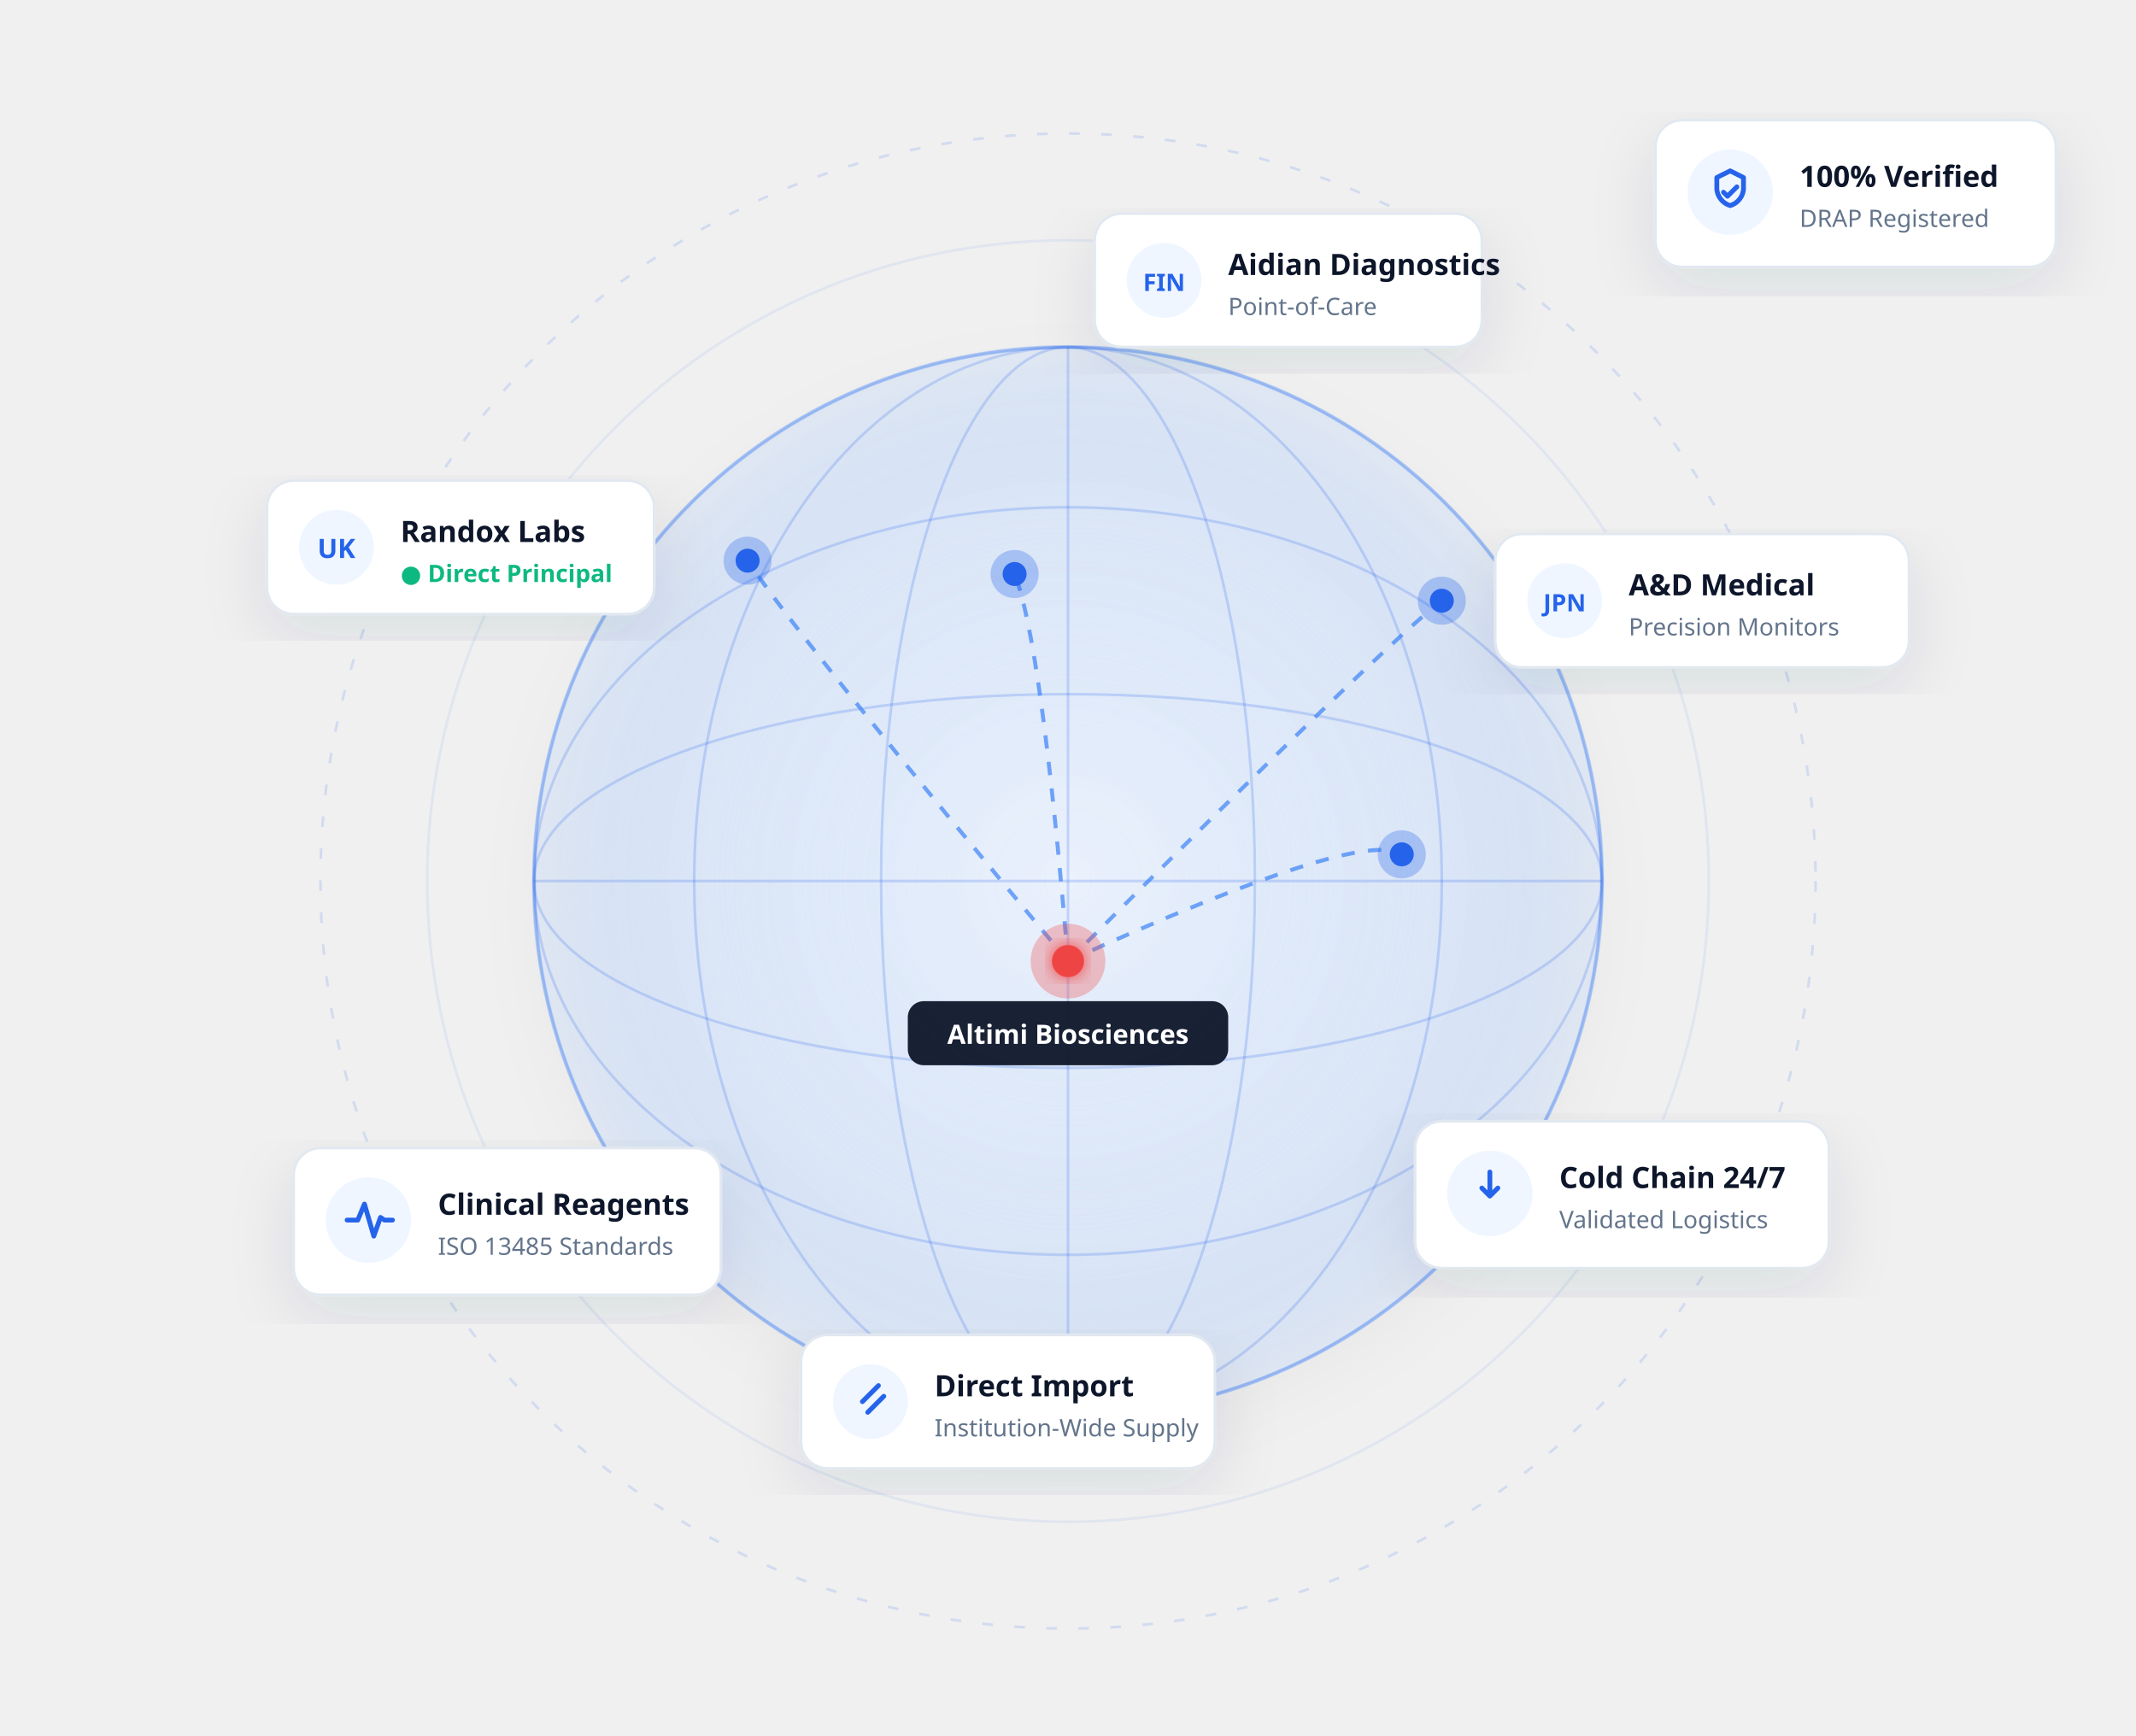
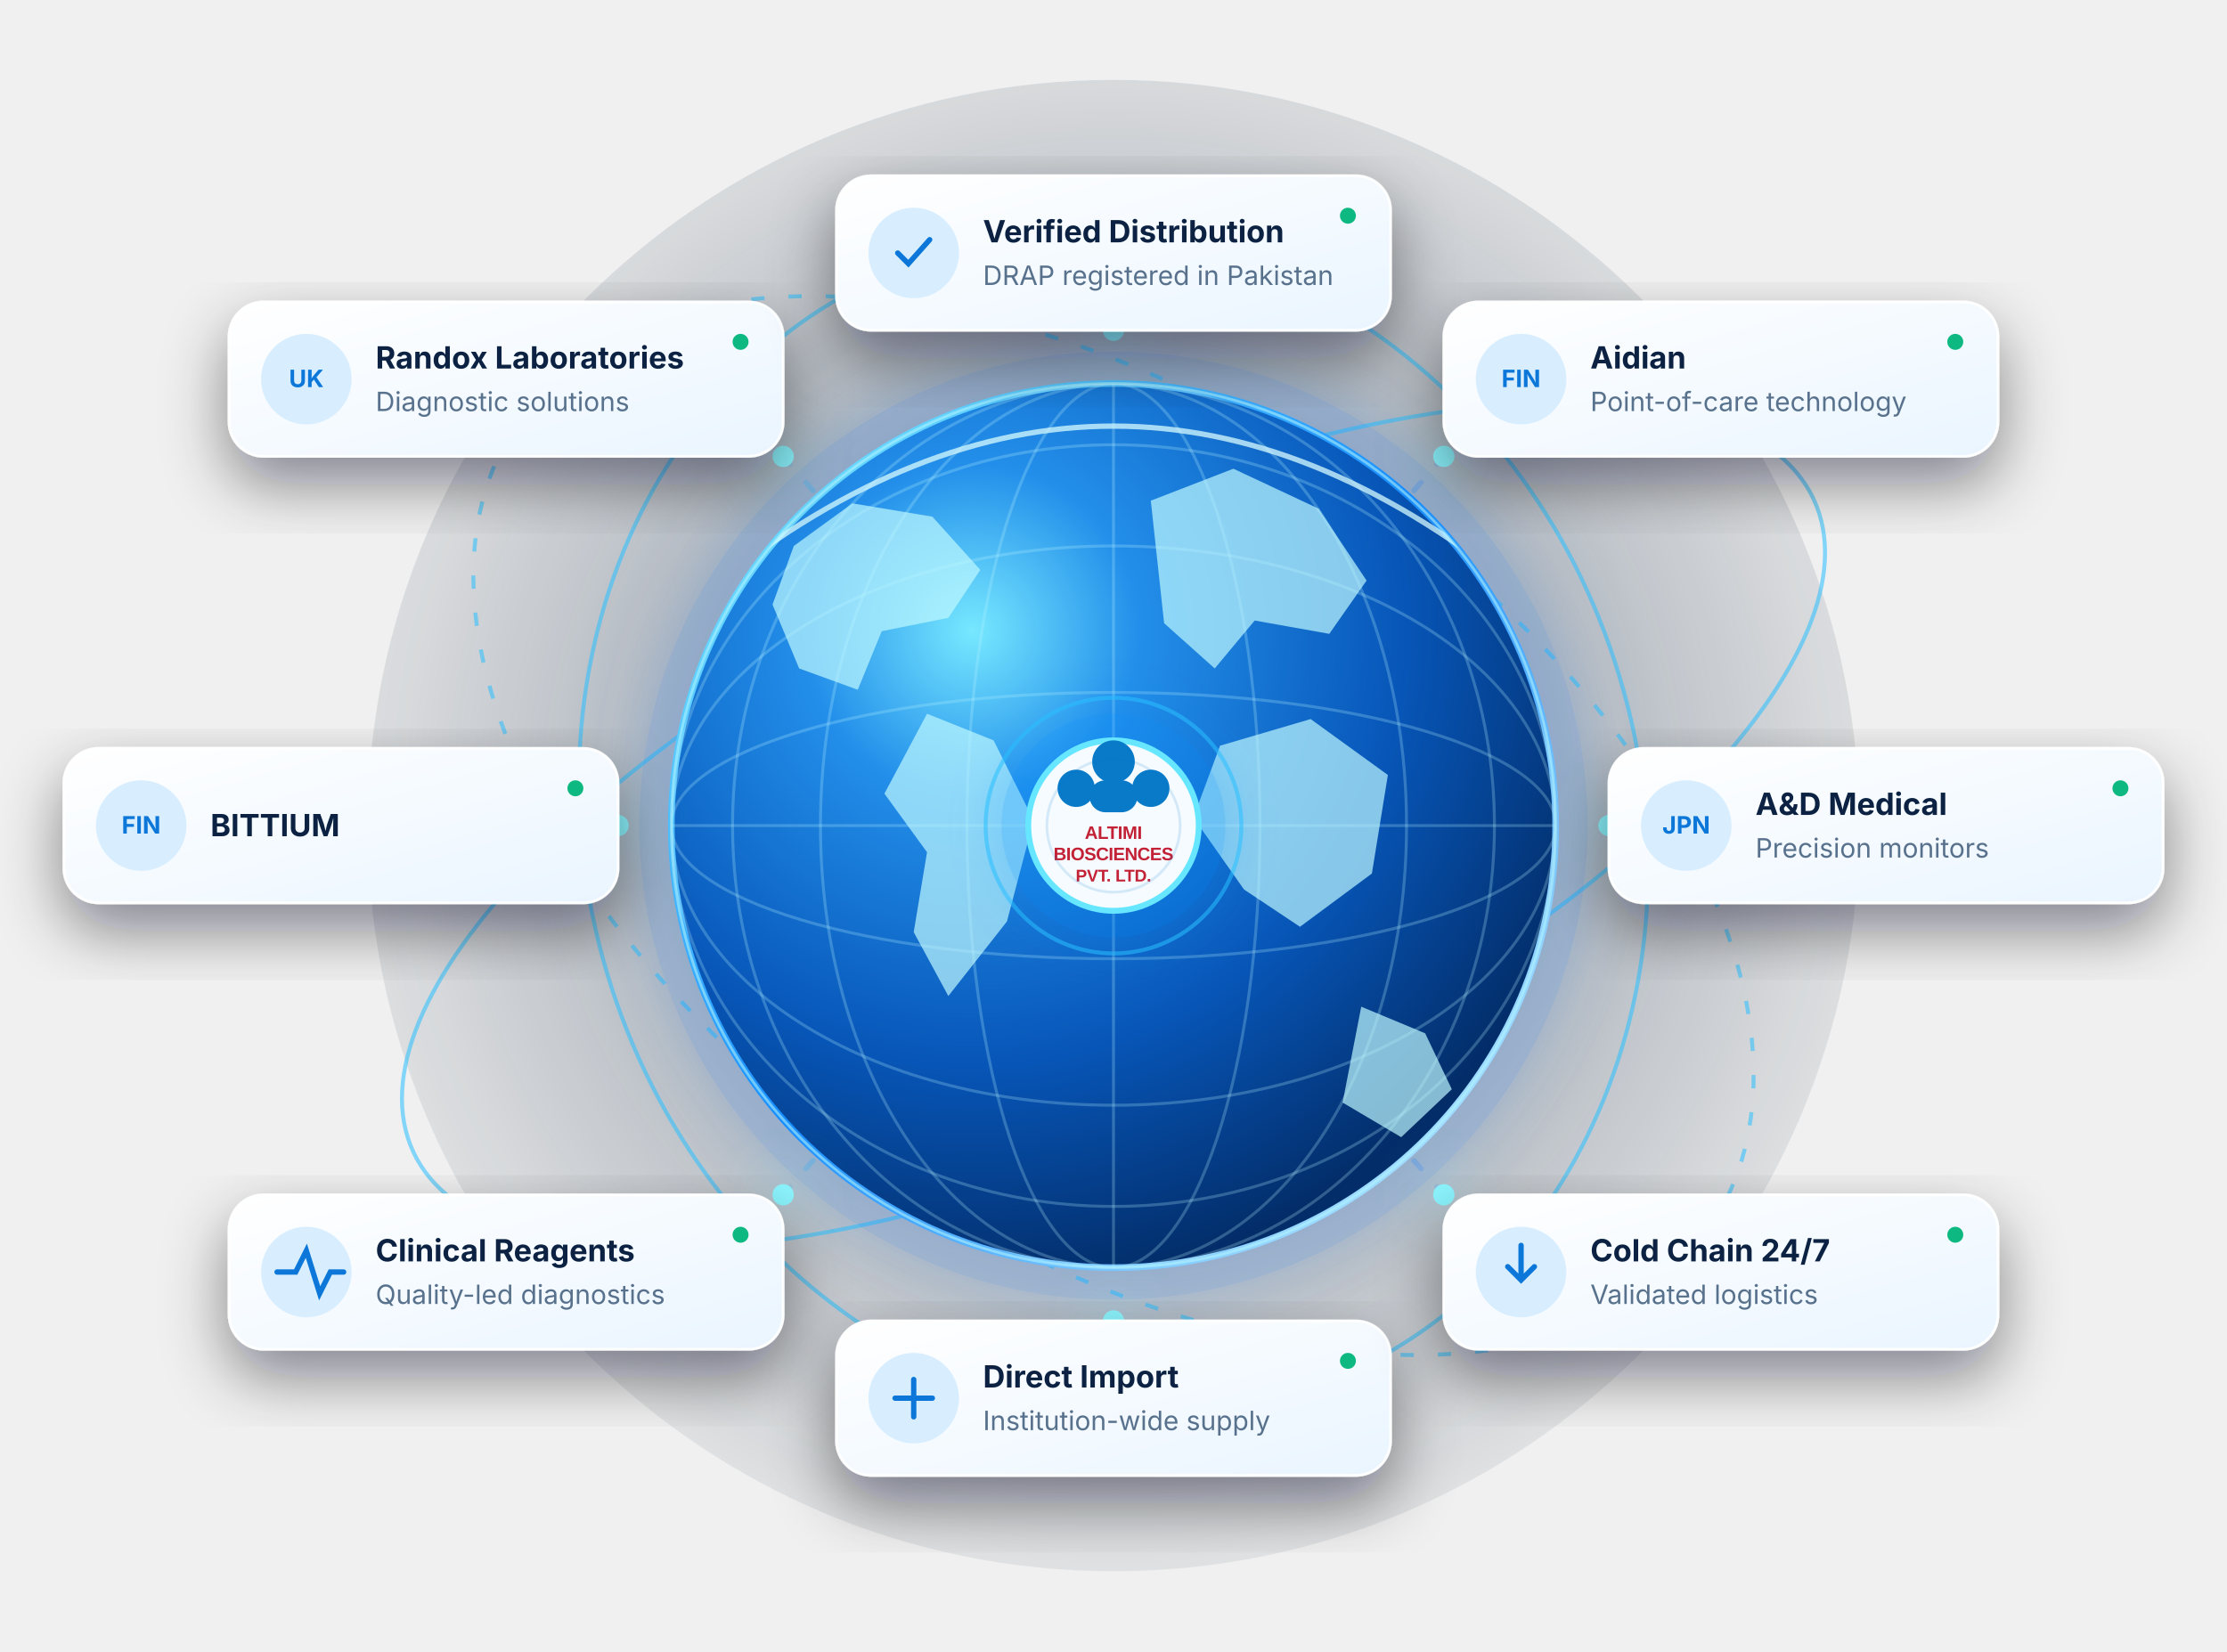
- <svg xmlns="http://www.w3.org/2000/svg" viewBox="0 0 800 650" width="100%" height="100%">
+ <svg xmlns="http://www.w3.org/2000/svg" viewBox="-38 0 836 620" role="img" aria-labelledby="title desc">
  <defs>
-     <radialGradient id="globeGrad" cx="50%" cy="50%" r="50%">
-       <stop offset="0%" stop-color="#EBF3FF" stop-opacity="0.9" />
-       <stop offset="70%" stop-color="#D1E3FF" stop-opacity="0.6" />
-       <stop offset="100%" stop-color="#A5C9FF" stop-opacity="0.2" />
+     <radialGradient id="space" cx="50%" cy="48%" r="60%">
+       <stop offset="0" stop-color="#0C3C78" stop-opacity=".65" />
+       <stop offset=".62" stop-color="#061D3B" stop-opacity=".2" />
+       <stop offset="1" stop-color="#031326" stop-opacity="0" />
    </radialGradient>
-     <filter id="softShadow" x="-20%" y="-20%" width="140%" height="140%">
-       <feDropShadow dx="0" dy="8" stdDeviation="12" flood-color="#0F2C59" flood-opacity="0.10" />
-     </filter>
-     <filter id="glow" x="-20%" y="-20%" width="140%" height="140%">
-       <feGaussianBlur stdDeviation="3" result="coloredBlur" />
+     <radialGradient id="globe" cx="34%" cy="28%" r="75%">
+       <stop offset="0" stop-color="#77E8FF" />
+       <stop offset=".25" stop-color="#238FEA" />
+       <stop offset=".65" stop-color="#0756B8" />
+       <stop offset="1" stop-color="#032D69" />
+     </radialGradient>
+     <linearGradient id="edge" x1="0" y1="0" x2="1" y2="1">
+       <stop stop-color="#8AF7FF" />
+       <stop offset=".48" stop-color="#168DFF" />
+       <stop offset="1" stop-color="#D4FBFF" />
+     </linearGradient>
+     <linearGradient id="line" x1="0" y1="0" x2="1" y2="0">
+       <stop stop-color="#0AA9FF" stop-opacity=".1" />
+       <stop offset=".5" stop-color="#59F0FF" />
+       <stop offset="1" stop-color="#176EFF" stop-opacity=".1" />
+     </linearGradient>
+     <linearGradient id="card" x1="0" y1="0" x2="1" y2="1">
+       <stop stop-color="#FFFFFF" />
+       <stop offset="1" stop-color="#EAF5FF" />
+     </linearGradient>
+     <filter id="blueGlow" x="-100%" y="-100%" width="300%" height="300%">
+       <feGaussianBlur stdDeviation="10" result="b" />
      <feMerge>
-         <feMergeNode in="coloredBlur" />
+         <feMergeNode in="b" />
        <feMergeNode in="SourceGraphic" />
      </feMerge>
    </filter>
+     <filter id="shadow" x="-30%" y="-30%" width="160%" height="180%">
+       <feDropShadow dx="0" dy="10" stdDeviation="12" flood-color="#000814" flood-opacity=".45" />
+     </filter>
+     <clipPath id="clip">
+       <circle cx="380" cy="310" r="166" />
+     </clipPath>
+     <style>
+     .orbit{fill:none;stroke:#28BFFF;stroke-opacity:.55;stroke-width:1.5;transform-origin:380px 310px}
+     .spin{animation:spin 28s linear infinite}.back{animation:back 36s linear infinite}
+     .route{fill:none;stroke:url(#line);stroke-width:2;stroke-dasharray:4 9;stroke-linecap:round;animation:dash 6s linear infinite}
+     .grid{fill:none;stroke:#B9F5FF;stroke-opacity:.25;stroke-width:1.1}
+     .card{filter:url(#shadow);animation:float 5.5s ease-in-out infinite}
+     .card:nth-of-type(2n){animation-delay:-2.5s}
+     .cardbg{fill:url(#card);stroke:#FFFFFF;stroke-opacity:.95;stroke-width:1}
+     .name{font:700 11.5px Inter,Arial,sans-serif;fill:#092443}
+     .sub{font:10px Inter,Arial,sans-serif;fill:#58718C}
+     .tag{font:700 9px Inter,Arial,sans-serif;fill:#0877D9}
+     .globeSurface{transform-box:view-box;transform-origin:380px 310px;animation:globeTurn 18s ease-in-out infinite}
+     .landMasses{animation:landDrift 18s ease-in-out infinite}
+     .shine{animation:shine 7s ease-in-out infinite}
+     @keyframes spin{to{transform:rotate(360deg)}}@keyframes back{to{transform:rotate(-360deg)}}
+     @keyframes dash{to{stroke-dashoffset:-52}}@keyframes float{0%,100%{translate:0 0}50%{translate:0 -5px}}
+     @keyframes globeTurn{0%,100%{transform:perspective(700px) rotateY(0deg) scaleX(1)}25%{transform:perspective(700px) rotateY(16deg) scaleX(.94)}50%{transform:perspective(700px) rotateY(0deg) scaleX(1)}75%{transform:perspective(700px) rotateY(-16deg) scaleX(.94)}}
+     @keyframes landDrift{0%,100%{translate:0 0}50%{translate:9px 0}}
+     @keyframes shine{0%,100%{opacity:.22}50%{opacity:.65}}
+     @keyframes pulse{0%,100%{opacity:.5;scale:.88}50%{opacity:1;scale:1.12}}
+     @media(prefers-reduced-motion:reduce){*{animation:none!important;transition:none!important}}
+   </style>
  </defs>
-   <circle cx="400" cy="330" r="280" fill="none" stroke="#2563EB" stroke-width="1" stroke-dasharray="4 8" opacity="0.15" />
-   <circle cx="400" cy="330" r="240" fill="none" stroke="#2563EB" stroke-width="1" opacity="0.08" />
-   <circle cx="400" cy="330" r="200" fill="url(#globeGrad)" stroke="#3B82F6" stroke-width="1.5" stroke-opacity="0.3" filter="url(#softShadow)" />
-   <g stroke="#2563EB" stroke-width="1" stroke-opacity="0.2" fill="none">
-     <ellipse cx="400" cy="330" rx="200" ry="200" />
-     <ellipse cx="400" cy="330" rx="140" ry="200" />
-     <ellipse cx="400" cy="330" rx="70" ry="200" />
-     <ellipse cx="400" cy="330" rx="200" ry="140" />
-     <ellipse cx="400" cy="330" rx="200" ry="70" />
-     <line x1="200" y1="330" x2="600" y2="330" />
-     <line x1="400" y1="130" x2="400" y2="530" />
+   <circle cx="380" cy="310" r="280" fill="url(#space)" />
+   <ellipse class="orbit spin" cx="380" cy="310" rx="290" ry="112" transform="rotate(-25 380 310)" />
+   <ellipse class="orbit back" cx="380" cy="310" rx="270" ry="156" transform="rotate(34 380 310)" stroke-dasharray="5 9" />
+   <ellipse class="orbit" cx="380" cy="310" rx="224" ry="198" transform="rotate(72 380 310)" stroke-opacity=".18" />
+   <g>
+     <path class="route" d="M380 310Q285 205 256 171.364" />
+     <path class="route" d="M380 310Q380 225 380 124" />
+     <path class="route" d="M380 310Q475 205 504 171.364" />
+     <path class="route" d="M380 310L194 310" />
+     <path class="route" d="M380 310L566 310" />
+     <path class="route" d="M380 310Q285 415 256 448.636" />
+     <path class="route" d="M380 310Q380 395 380 496" />
+     <path class="route" d="M380 310Q475 415 504 448.636" />
  </g>
-   <g fill="none" stroke-dasharray="5 5" stroke-width="1.5">
-     <path d="M400,360 Q300,240 280,210" stroke="#3B82F6" opacity="0.7" />
-     <path d="M400,360 Q390,240 380,215" stroke="#3B82F6" opacity="0.7" />
-     <path d="M400,360 Q520,240 540,225" stroke="#3B82F6" opacity="0.7" />
-     <path d="M400,360 Q510,310 525,320" stroke="#3B82F6" opacity="0.7" />
+   <circle cx="380" cy="310" r="178" fill="#087BFF" opacity=".15" filter="url(#blueGlow)" />
+   <circle cx="380" cy="310" r="166" fill="url(#globe)" stroke="url(#edge)" stroke-width="2.5" />
+   <g clip-path="url(#clip)">
+     <g class="globeSurface">
+       <g class="grid">
+         <ellipse cx="380" cy="310" rx="166" ry="50" />
+         <ellipse cx="380" cy="310" rx="166" ry="105" />
+         <ellipse cx="380" cy="310" rx="166" ry="143" />
+         <ellipse cx="380" cy="310" rx="55" ry="166" />
+         <ellipse cx="380" cy="310" rx="110" ry="166" />
+         <ellipse cx="380" cy="310" rx="143" ry="166" />
+         <path d="M214 310H546M380 144V476" />
+       </g>
+       <g class="landMasses" fill="#BDF8FF" opacity=".7">
+         <path d="M260 205l22-16 30 5 18 20-12 18-25 5-9 22-22-8-10-24z" />
+         <path d="M310 268l25 10 15 30-10 38-22 28-13-24 5-30-16-22z" />
+         <path d="M394 188l31-12 32 15 18 27-14 20-28-5-15 18-19-17z" />
+         <path d="M420 280l34-10 29 21-6 37-27 20-21-14-19-27z" />
+         <path d="M473 378l24 10 10 21-19 18-22-13z" />
+       </g>
+       <path class="shine" d="M230 220Q380 100 530 220" fill="none" stroke="#D7FBFF" stroke-opacity=".75" stroke-width="2" />
+     </g>
  </g>
-   <circle cx="400" cy="360" r="6" fill="#EF4444" filter="url(#glow)" />
-   <circle cx="400" cy="360" r="14" fill="#EF4444" opacity="0.3" />
-   <rect x="340" y="375" width="120" height="24" rx="6" fill="#0F172A" opacity="0.95" />
-   <text x="400" y="391" fill="#FFFFFF" font-family="sans-serif" font-size="10" font-weight="600" text-anchor="middle">Altimi Biosciences</text>
-   <circle cx="280" cy="210" r="4.5" fill="#2563EB" />
-   <circle cx="280" cy="210" r="9" fill="#2563EB" opacity="0.3" />
-   <circle cx="380" cy="215" r="4.5" fill="#2563EB" />
-   <circle cx="380" cy="215" r="9" fill="#2563EB" opacity="0.3" />
-   <circle cx="540" cy="225" r="4.5" fill="#2563EB" />
-   <circle cx="540" cy="225" r="9" fill="#2563EB" opacity="0.3" />
-   <circle cx="525" cy="320" r="4.5" fill="#2563EB" />
-   <circle cx="525" cy="320" r="9" fill="#2563EB" opacity="0.3" />
-   <g transform="translate(620, 45)" filter="url(#softShadow)">
-     <rect width="150" height="55" rx="10" fill="#FFFFFF" stroke="#E2E8F0" stroke-width="1" />
-     <circle cx="28" cy="27" r="16" fill="#EFF6FF" />
-     <path d="M28 19L33 21.5V25.5C33 28.5 30.8 31.2 28 32C25.2 31.2 23 28.5 23 25.5V21.5L28 19Z" fill="none" stroke="#2563EB" stroke-width="1.8" stroke-linecap="round" stroke-linejoin="round" />
-     <path d="M25.5 27L27 28.5L30.5 25" fill="none" stroke="#2563EB" stroke-width="1.8" stroke-linecap="round" stroke-linejoin="round" />
-     <text x="54" y="25" fill="#0F172A" font-family="sans-serif" font-size="11" font-weight="700">100% Verified</text>
-     <text x="54" y="40" fill="#64748B" font-family="sans-serif" font-size="9" font-weight="500">DRAP Registered</text>
+   <circle cx="380" cy="310" r="166" fill="none" stroke="#B5F6FF" stroke-opacity=".55" />
+   <circle cx="380" cy="310" r="42" fill="#008BFF" opacity=".22" filter="url(#blueGlow)" />
+   <circle cx="380" cy="310" r="32" fill="#F5FBFF" stroke="#66E6FF" stroke-width="2.2" />
+   <g fill="#087AC8" transform="translate(0 -11)">
+     <circle cx="380" cy="297" r="8" />
+     <circle cx="366" cy="307" r="7" />
+     <circle cx="394" cy="307" r="7" />
+     <rect x="371" y="304" width="18" height="12" rx="6" />
  </g>
-   <g transform="translate(100, 180)" filter="url(#softShadow)">
-     <rect width="145" height="50" rx="10" fill="#FFFFFF" stroke="#E2E8F0" stroke-width="1" />
-     <circle cx="26" cy="25" r="14" fill="#EFF6FF" />
-     <text x="26" y="29" fill="#2563EB" font-family="sans-serif" font-size="10" font-weight="800" text-anchor="middle">UK</text>
-     <text x="50" y="23" fill="#0F172A" font-family="sans-serif" font-size="11" font-weight="700">Randox Labs</text>
-     <text x="50" y="38" fill="#10B981" font-family="sans-serif" font-size="9" font-weight="600">● Direct Principal</text>
+   <text x="380" y="315" text-anchor="middle" font-family="Arial, sans-serif" font-size="6.8" font-weight="700" letter-spacing="-.12" fill="#C32236">ALTIMI</text>
+   <text x="380" y="323" text-anchor="middle" font-family="Arial, sans-serif" font-size="6.8" font-weight="700" letter-spacing="-.18" fill="#C32236">BIOSCIENCES</text>
+   <text x="380" y="331" text-anchor="middle" font-family="Arial, sans-serif" font-size="6.4" font-weight="700" letter-spacing="-.08" fill="#C32236">PVT. LTD.</text>
+   <circle cx="380" cy="310" r="48" fill="none" stroke="#73EFFF" stroke-opacity=".75" class="orbit spin" />
+   <circle cx="380" cy="310" r="25" fill="none" stroke="#0C78C8" stroke-opacity=".14" stroke-width="1" />
+   <g fill="#8CF5FF" filter="url(#blueGlow)">
+     <circle cx="256" cy="171.364" r="4" />
+     <circle cx="380" cy="124" r="4" />
+     <circle cx="504" cy="171.364" r="4" />
+     <circle cx="194" cy="310" r="4" />
+     <circle cx="566" cy="310" r="4" />
+     <circle cx="256" cy="448.636" r="4" />
+     <circle cx="380" cy="496" r="4" />
+     <circle cx="504" cy="448.636" r="4" />
  </g>
-   <g transform="translate(410, 80)" filter="url(#softShadow)">
-     <rect width="145" height="50" rx="10" fill="#FFFFFF" stroke="#E2E8F0" stroke-width="1" />
-     <circle cx="26" cy="25" r="14" fill="#EFF6FF" />
-     <text x="26" y="29" fill="#2563EB" font-family="sans-serif" font-size="9" font-weight="800" text-anchor="middle">FIN</text>
-     <text x="50" y="23" fill="#0F172A" font-family="sans-serif" font-size="11" font-weight="700">Aidian Diagnostics</text>
-     <text x="50" y="38" fill="#64748B" font-family="sans-serif" font-size="9" font-weight="500">Point-of-Care</text>
+   <g class="card" transform="translate(48 113.364)">
+     <rect class="cardbg" width="208" height="58" rx="13" />
+     <circle cx="29" cy="29" r="17" fill="#D8EEFF" />
+     <text class="tag" x="29" y="32" text-anchor="middle">UK</text>
+     <text class="name" x="55" y="25">Randox Laboratories</text>
+     <text class="sub" x="55" y="41">Diagnostic solutions</text>
+     <circle cx="192" cy="15" r="3" fill="#10B981" />
  </g>
-   <g transform="translate(560, 200)" filter="url(#softShadow)">
-     <rect width="155" height="50" rx="10" fill="#FFFFFF" stroke="#E2E8F0" stroke-width="1" />
-     <circle cx="26" cy="25" r="14" fill="#EFF6FF" />
-     <text x="26" y="29" fill="#2563EB" font-family="sans-serif" font-size="9" font-weight="800" text-anchor="middle">JPN</text>
-     <text x="50" y="23" fill="#0F172A" font-family="sans-serif" font-size="11" font-weight="700">A&amp;D Medical</text>
-     <text x="50" y="38" fill="#64748B" font-family="sans-serif" font-size="9" font-weight="500">Precision Monitors</text>
+   <g class="card" transform="translate(276 66)" style="animation-delay:-1.4s">
+     <rect class="cardbg" width="208" height="58" rx="13" />
+     <circle cx="29" cy="29" r="17" fill="#D8EEFF" />
+     <path d="M23 29l4 4 8-9" fill="none" stroke="#0877D9" stroke-width="2" stroke-linecap="round" />
+     <text class="name" x="55" y="25">Verified Distribution</text>
+     <text class="sub" x="55" y="41">DRAP registered in Pakistan</text>
+     <circle cx="192" cy="15" r="3" fill="#10B981" />
  </g>
-   <g transform="translate(530, 420)" filter="url(#softShadow)">
-     <rect width="155" height="55" rx="10" fill="#FFFFFF" stroke="#E2E8F0" stroke-width="1" />
-     <circle cx="28" cy="27" r="16" fill="#EFF6FF" />
-     <path d="M28 19V28M25 25L28 28L31 25" fill="none" stroke="#2563EB" stroke-width="1.8" stroke-linecap="round" stroke-linejoin="round" />
-     <text x="54" y="25" fill="#0F172A" font-family="sans-serif" font-size="11" font-weight="700">Cold Chain 24/7</text>
-     <text x="54" y="40" fill="#64748B" font-family="sans-serif" font-size="9" font-weight="500">Validated Logistics</text>
+   <g class="card" transform="translate(504 113.364)">
+     <rect class="cardbg" width="208" height="58" rx="13" />
+     <circle cx="29" cy="29" r="17" fill="#D8EEFF" />
+     <text class="tag" x="29" y="32" text-anchor="middle">FIN</text>
+     <text class="name" x="55" y="25">Aidian</text>
+     <text class="sub" x="55" y="41">Point-of-care technology</text>
+     <circle cx="192" cy="15" r="3" fill="#10B981" />
  </g>
-   <g transform="translate(110, 430)" filter="url(#softShadow)">
-     <rect width="160" height="55" rx="10" fill="#FFFFFF" stroke="#E2E8F0" stroke-width="1" />
-     <circle cx="28" cy="27" r="16" fill="#EFF6FF" />
-     <path d="M20 27H24L26.5 21L30 33L32.5 26L34 27H37" fill="none" stroke="#2563EB" stroke-width="1.8" stroke-linecap="round" stroke-linejoin="round" />
-     <text x="54" y="25" fill="#0F172A" font-family="sans-serif" font-size="11" font-weight="700">Clinical Reagents</text>
-     <text x="54" y="40" fill="#64748B" font-family="sans-serif" font-size="9" font-weight="500">ISO 13485 Standards</text>
+   <g class="card" transform="translate(-14 281)" style="animation-delay:-1.4s">
+     <rect class="cardbg" width="208" height="58" rx="13" />
+     <circle cx="29" cy="29" r="17" fill="#D8EEFF" />
+     <text class="tag" x="29" y="32" text-anchor="middle">FIN</text>
+     <text class="name" x="55" y="33">BITTIUM</text>
+     <circle cx="192" cy="15" r="3" fill="#10B981" />
  </g>
-   <g transform="translate(300, 500)" filter="url(#softShadow)">
-     <rect width="155" height="50" rx="10" fill="#FFFFFF" stroke="#E2E8F0" stroke-width="1" />
-     <circle cx="26" cy="25" r="14" fill="#EFF6FF" />
-     <path d="M23 25L29 19M25 29L31 23" fill="none" stroke="#2563EB" stroke-width="1.8" stroke-linecap="round" />
-     <text x="50" y="23" fill="#0F172A" font-family="sans-serif" font-size="11" font-weight="700">Direct Import</text>
-     <text x="50" y="38" fill="#64748B" font-family="sans-serif" font-size="9" font-weight="500">Institution-Wide Supply</text>
+   <g class="card" transform="translate(566 281)">
+     <rect class="cardbg" width="208" height="58" rx="13" />
+     <circle cx="29" cy="29" r="17" fill="#D8EEFF" />
+     <text class="tag" x="29" y="32" text-anchor="middle">JPN</text>
+     <text class="name" x="55" y="25">A&amp;D Medical</text>
+     <text class="sub" x="55" y="41">Precision monitors</text>
+     <circle cx="192" cy="15" r="3" fill="#10B981" />
+   </g>
+   <g class="card" transform="translate(48 448.636)">
+     <rect class="cardbg" width="208" height="58" rx="13" />
+     <circle cx="29" cy="29" r="17" fill="#D8EEFF" />
+     <path d="M18 29h7l4-8 5 16 4-8h5" fill="none" stroke="#0877D9" stroke-width="2" stroke-linecap="round" />
+     <text class="name" x="55" y="25">Clinical Reagents</text>
+     <text class="sub" x="55" y="41">Quality-led diagnostics</text>
+     <circle cx="192" cy="15" r="3" fill="#10B981" />
+   </g>
+   <g class="card" transform="translate(276 496)" style="animation-delay:-1.4s">
+     <rect class="cardbg" width="208" height="58" rx="13" />
+     <circle cx="29" cy="29" r="17" fill="#D8EEFF" />
+     <path d="M22 29h14m-7-7v14" fill="none" stroke="#0877D9" stroke-width="2" stroke-linecap="round" />
+     <text class="name" x="55" y="25">Direct Import</text>
+     <text class="sub" x="55" y="41">Institution-wide supply</text>
+     <circle cx="192" cy="15" r="3" fill="#10B981" />
+   </g>
+   <g class="card" transform="translate(504 448.636)">
+     <rect class="cardbg" width="208" height="58" rx="13" />
+     <circle cx="29" cy="29" r="17" fill="#D8EEFF" />
+     <path d="M29 19v13m-5-5 5 5 5-5" fill="none" stroke="#0877D9" stroke-width="2" stroke-linecap="round" />
+     <text class="name" x="55" y="25">Cold Chain 24/7</text>
+     <text class="sub" x="55" y="41">Validated logistics</text>
+     <circle cx="192" cy="15" r="3" fill="#10B981" />
  </g>
</svg>
